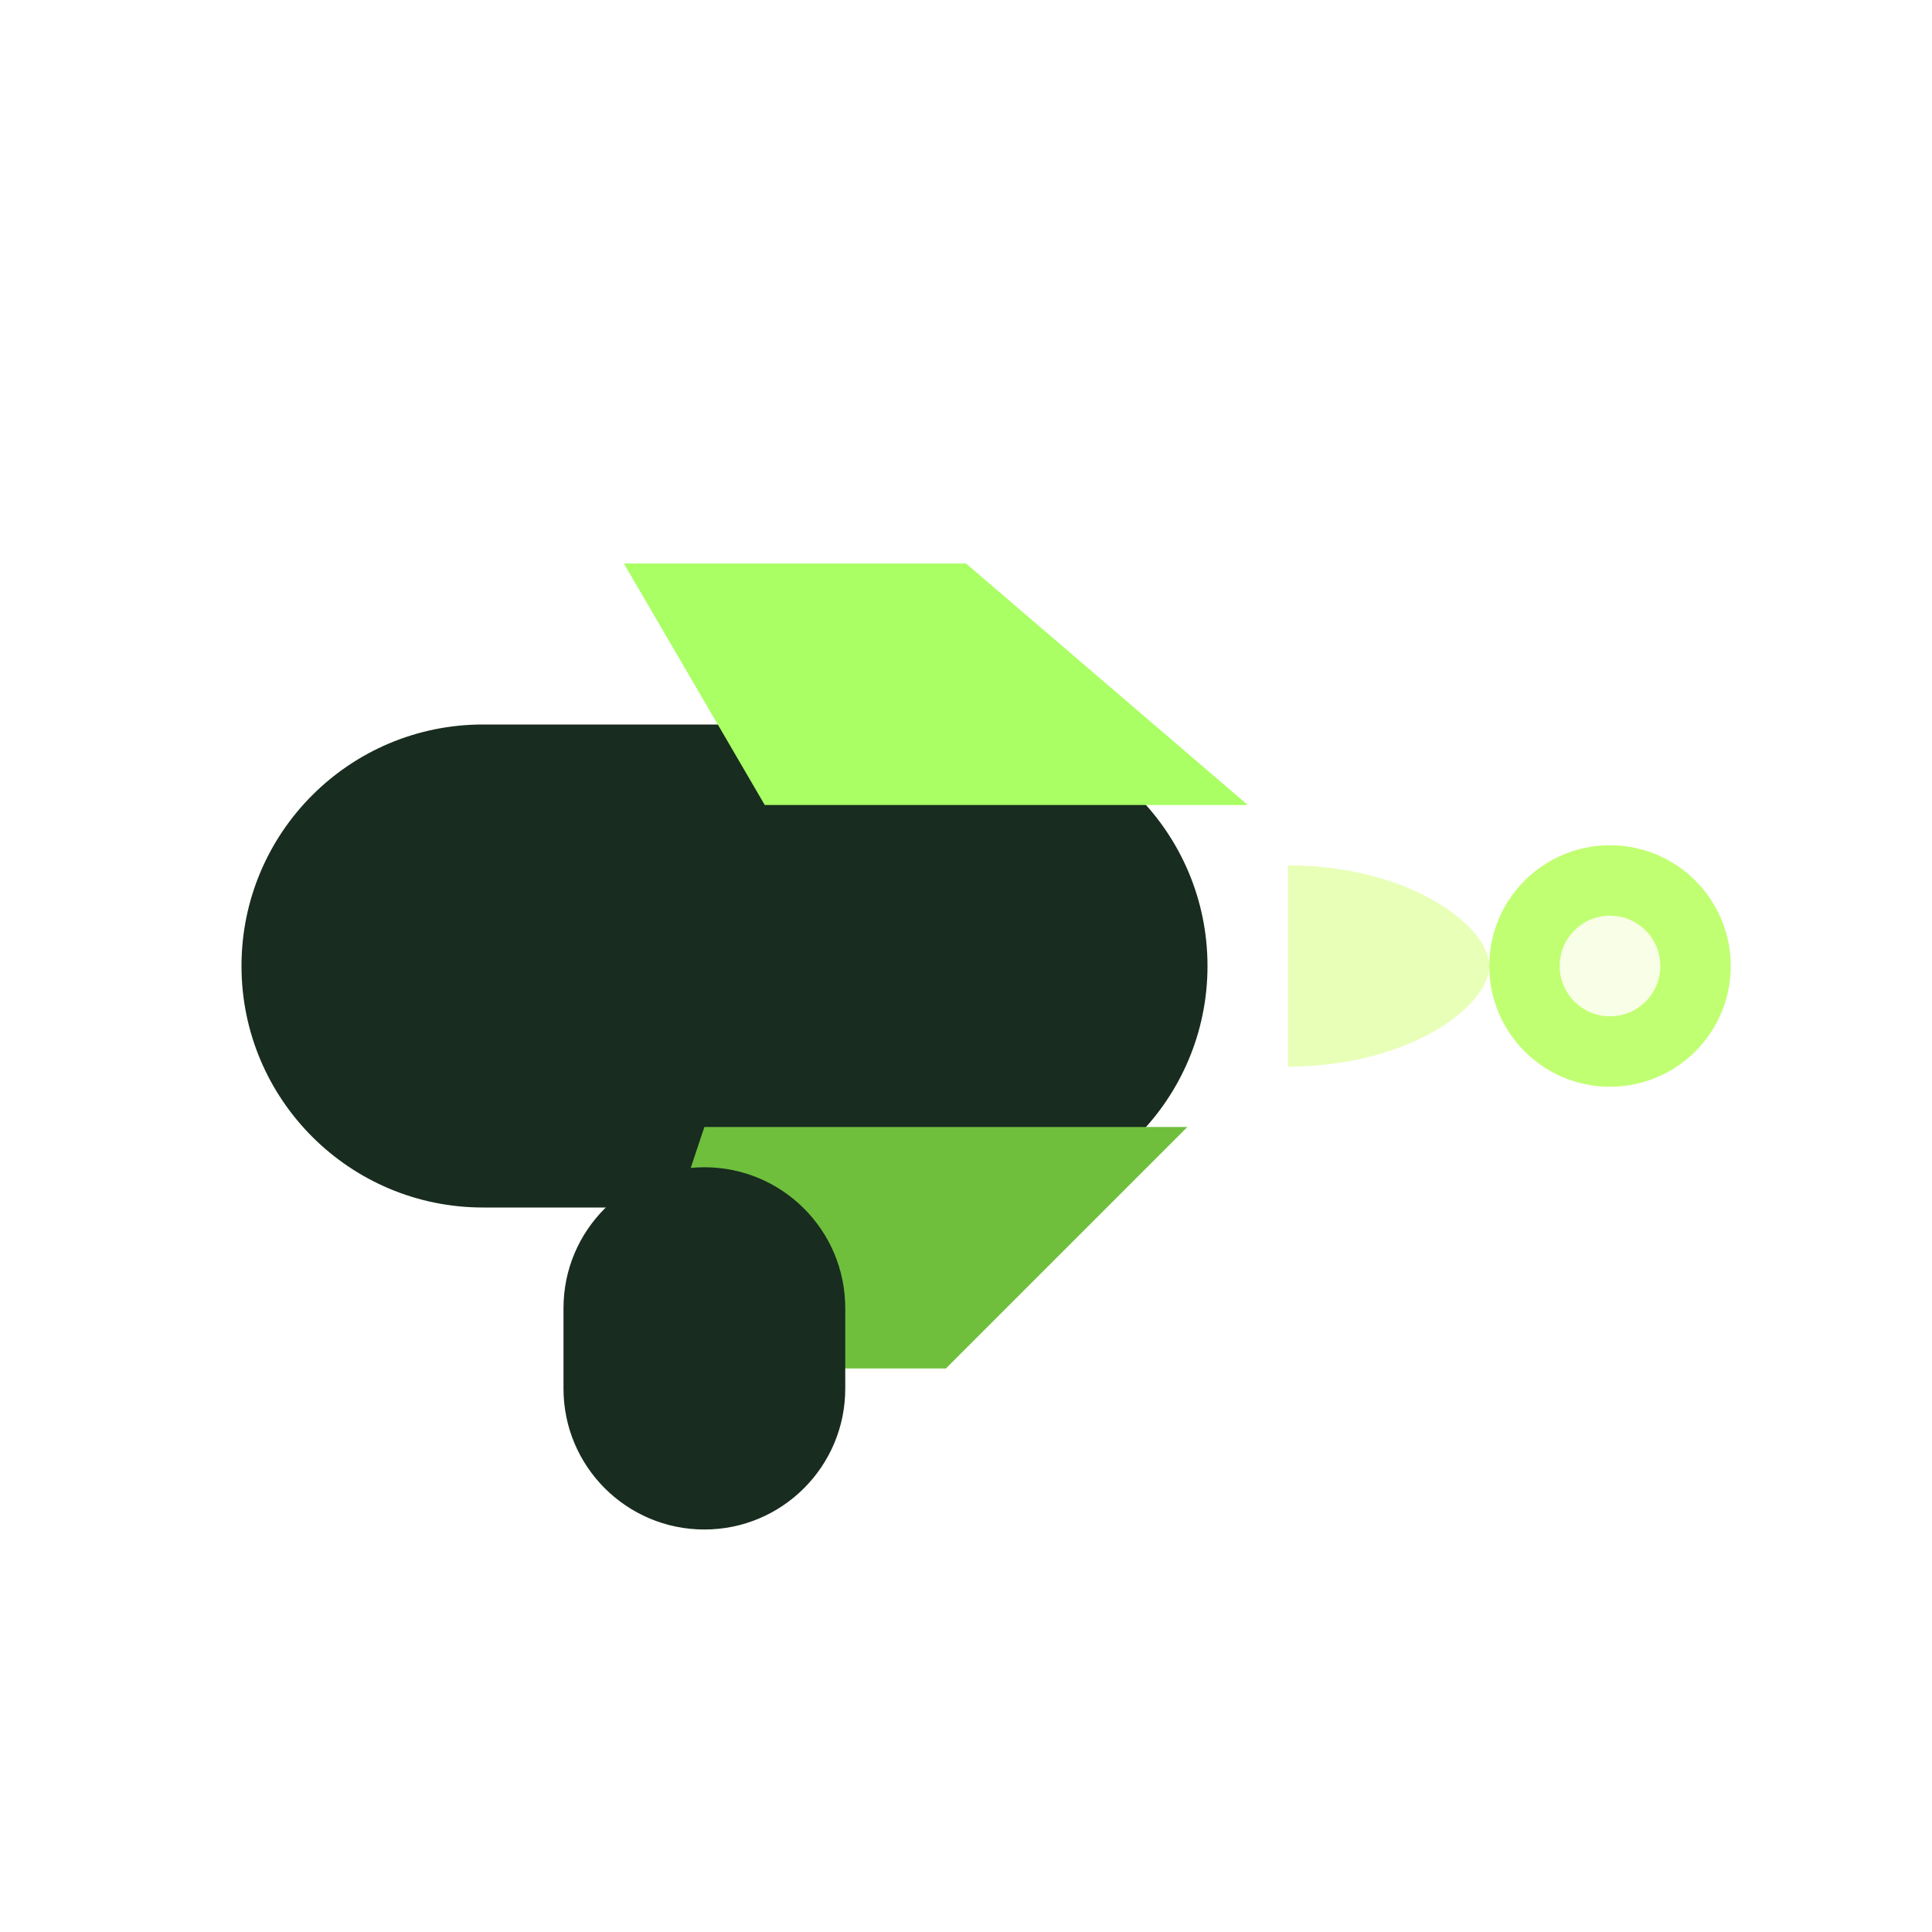
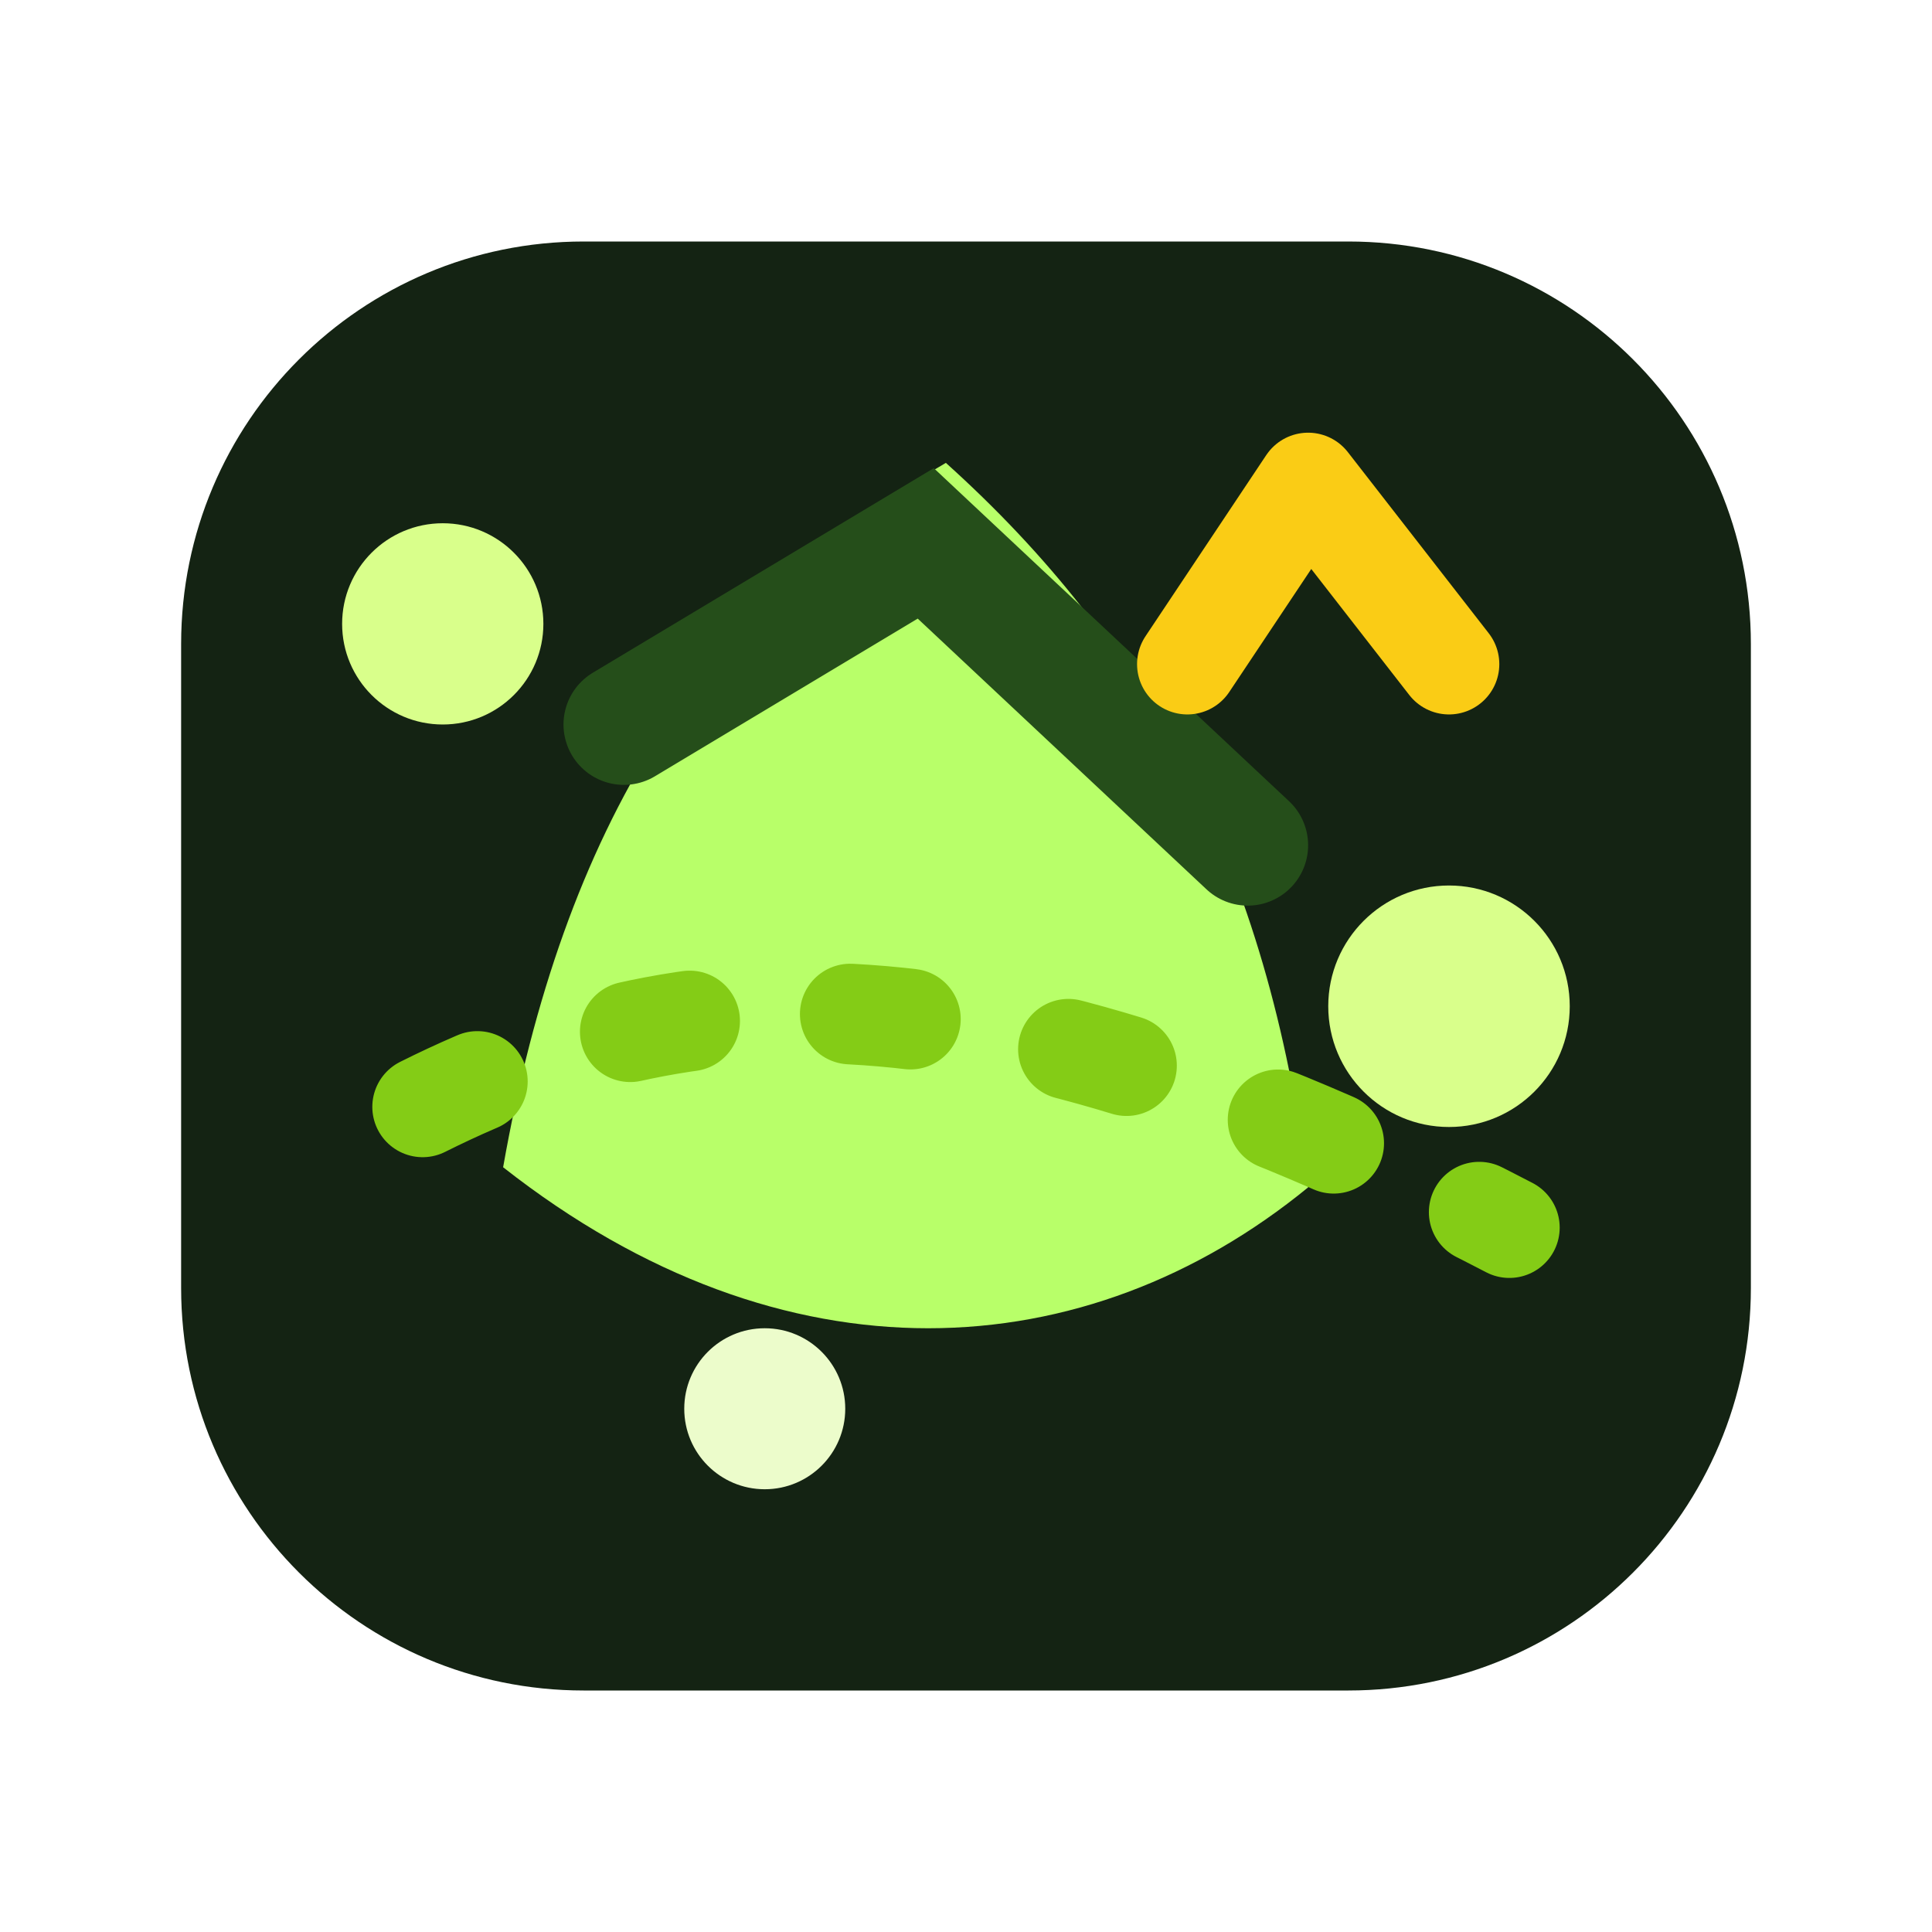
<svg xmlns="http://www.w3.org/2000/svg" width="96" height="96" viewBox="0 0 96 96" fill="none">
-   <rect x="12" y="36" width="48" height="24" rx="12" fill="#182C1F" />
-   <path d="M31 28H48L62 40H38L31 28Z" fill="#A9FF63" />
-   <path d="M31 68H47L59 56H35L31 68Z" fill="#6FBF3D" />
-   <rect x="28" y="58" width="14" height="18" rx="7" fill="#182C1F" />
-   <path d="M64 43C70 43 74 46 74 48C74 50 70 53 64 53V43Z" fill="#E8FFB7" />
-   <circle cx="80" cy="48" r="6" fill="#C1FF72" />
-   <circle cx="80" cy="48" r="2.5" fill="#F8FFE6" />
+   <rect x="9" y="12" width="78" height="72" rx="20" fill="#142313" />
+   <path d="M25 58C28 41 35 30 47 23C57 32 63 43 65 59C54 68 39 69 25 58Z" fill="#B8FF69" />
+   <path d="M31 36L46 27L62 42" stroke="#254E1A" stroke-width="6" stroke-linecap="round" />
+   <path d="M59 33L65 24L72 33" stroke="#FACC15" stroke-width="5" stroke-linecap="round" stroke-linejoin="round" />
+   <circle cx="22" cy="31" r="5" fill="#D9FF8B" />
+   <circle cx="72" cy="50" r="6" fill="#D9FF8B" />
+   <circle cx="38" cy="70" r="4" fill="#ECFCCB" />
+   <path d="M21 55C35 48 50 48 75 61" stroke="#84CC16" stroke-width="5" stroke-linecap="round" stroke-dasharray="3 8" />
</svg>
